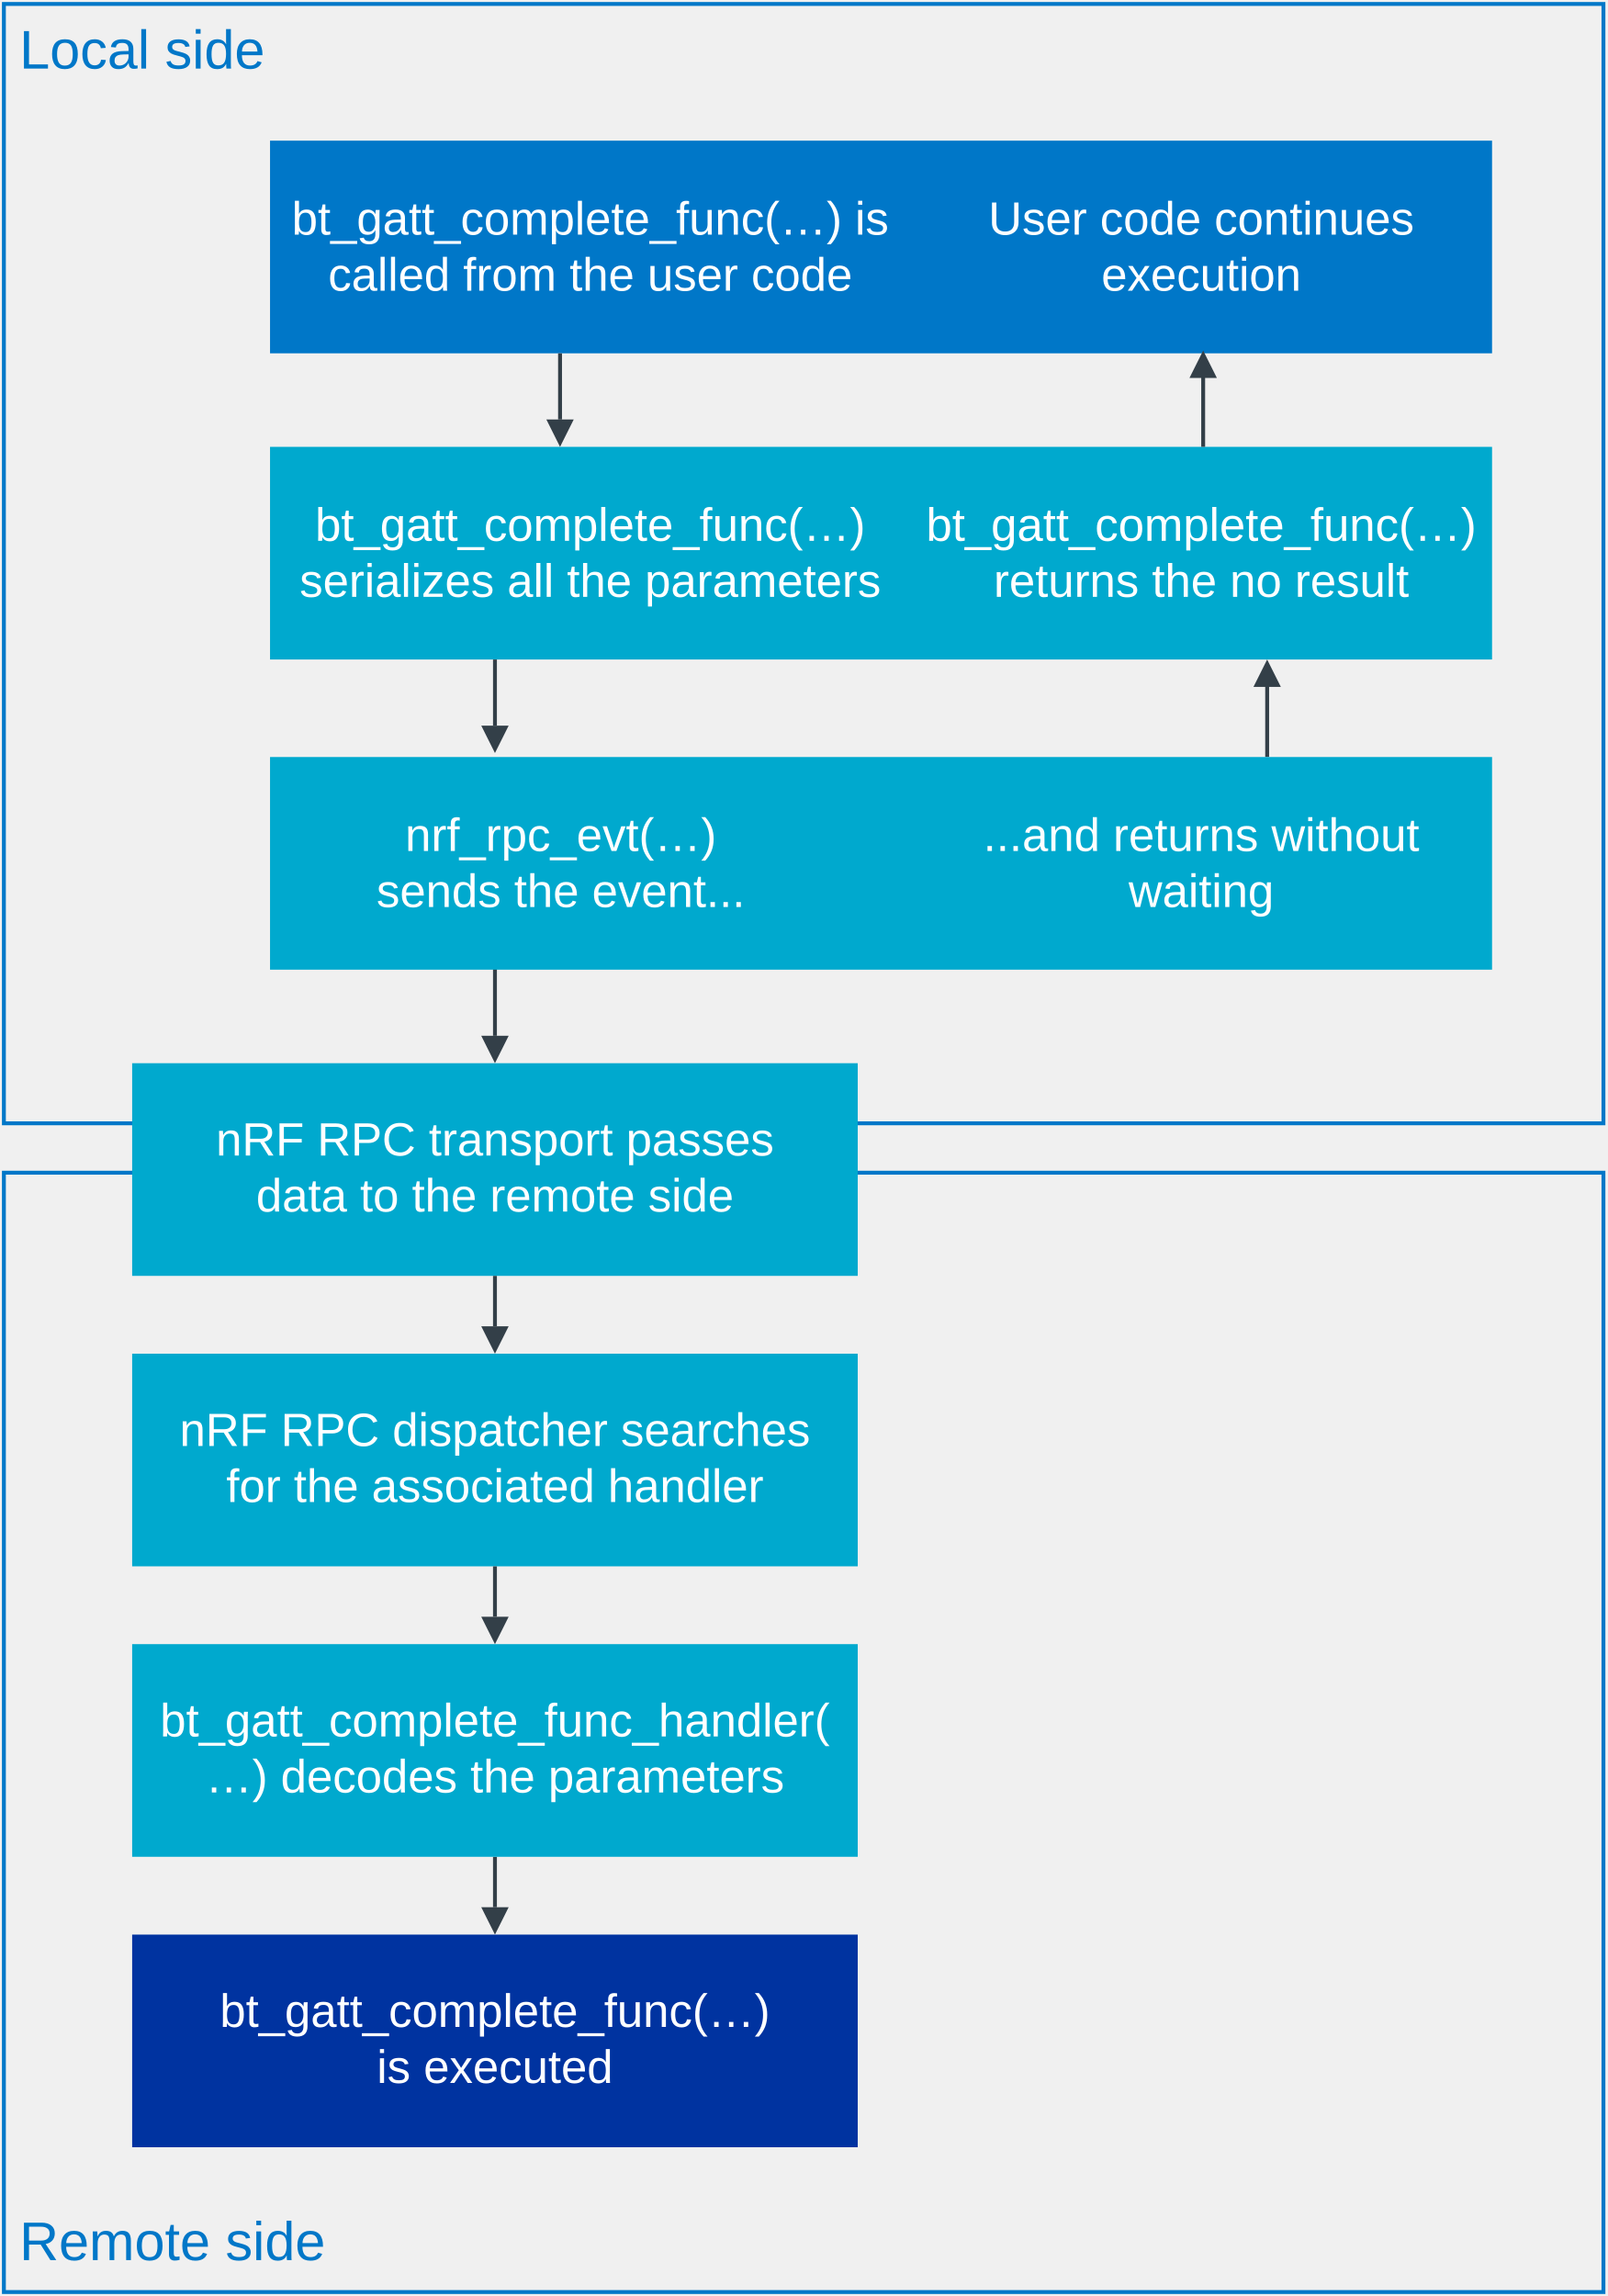
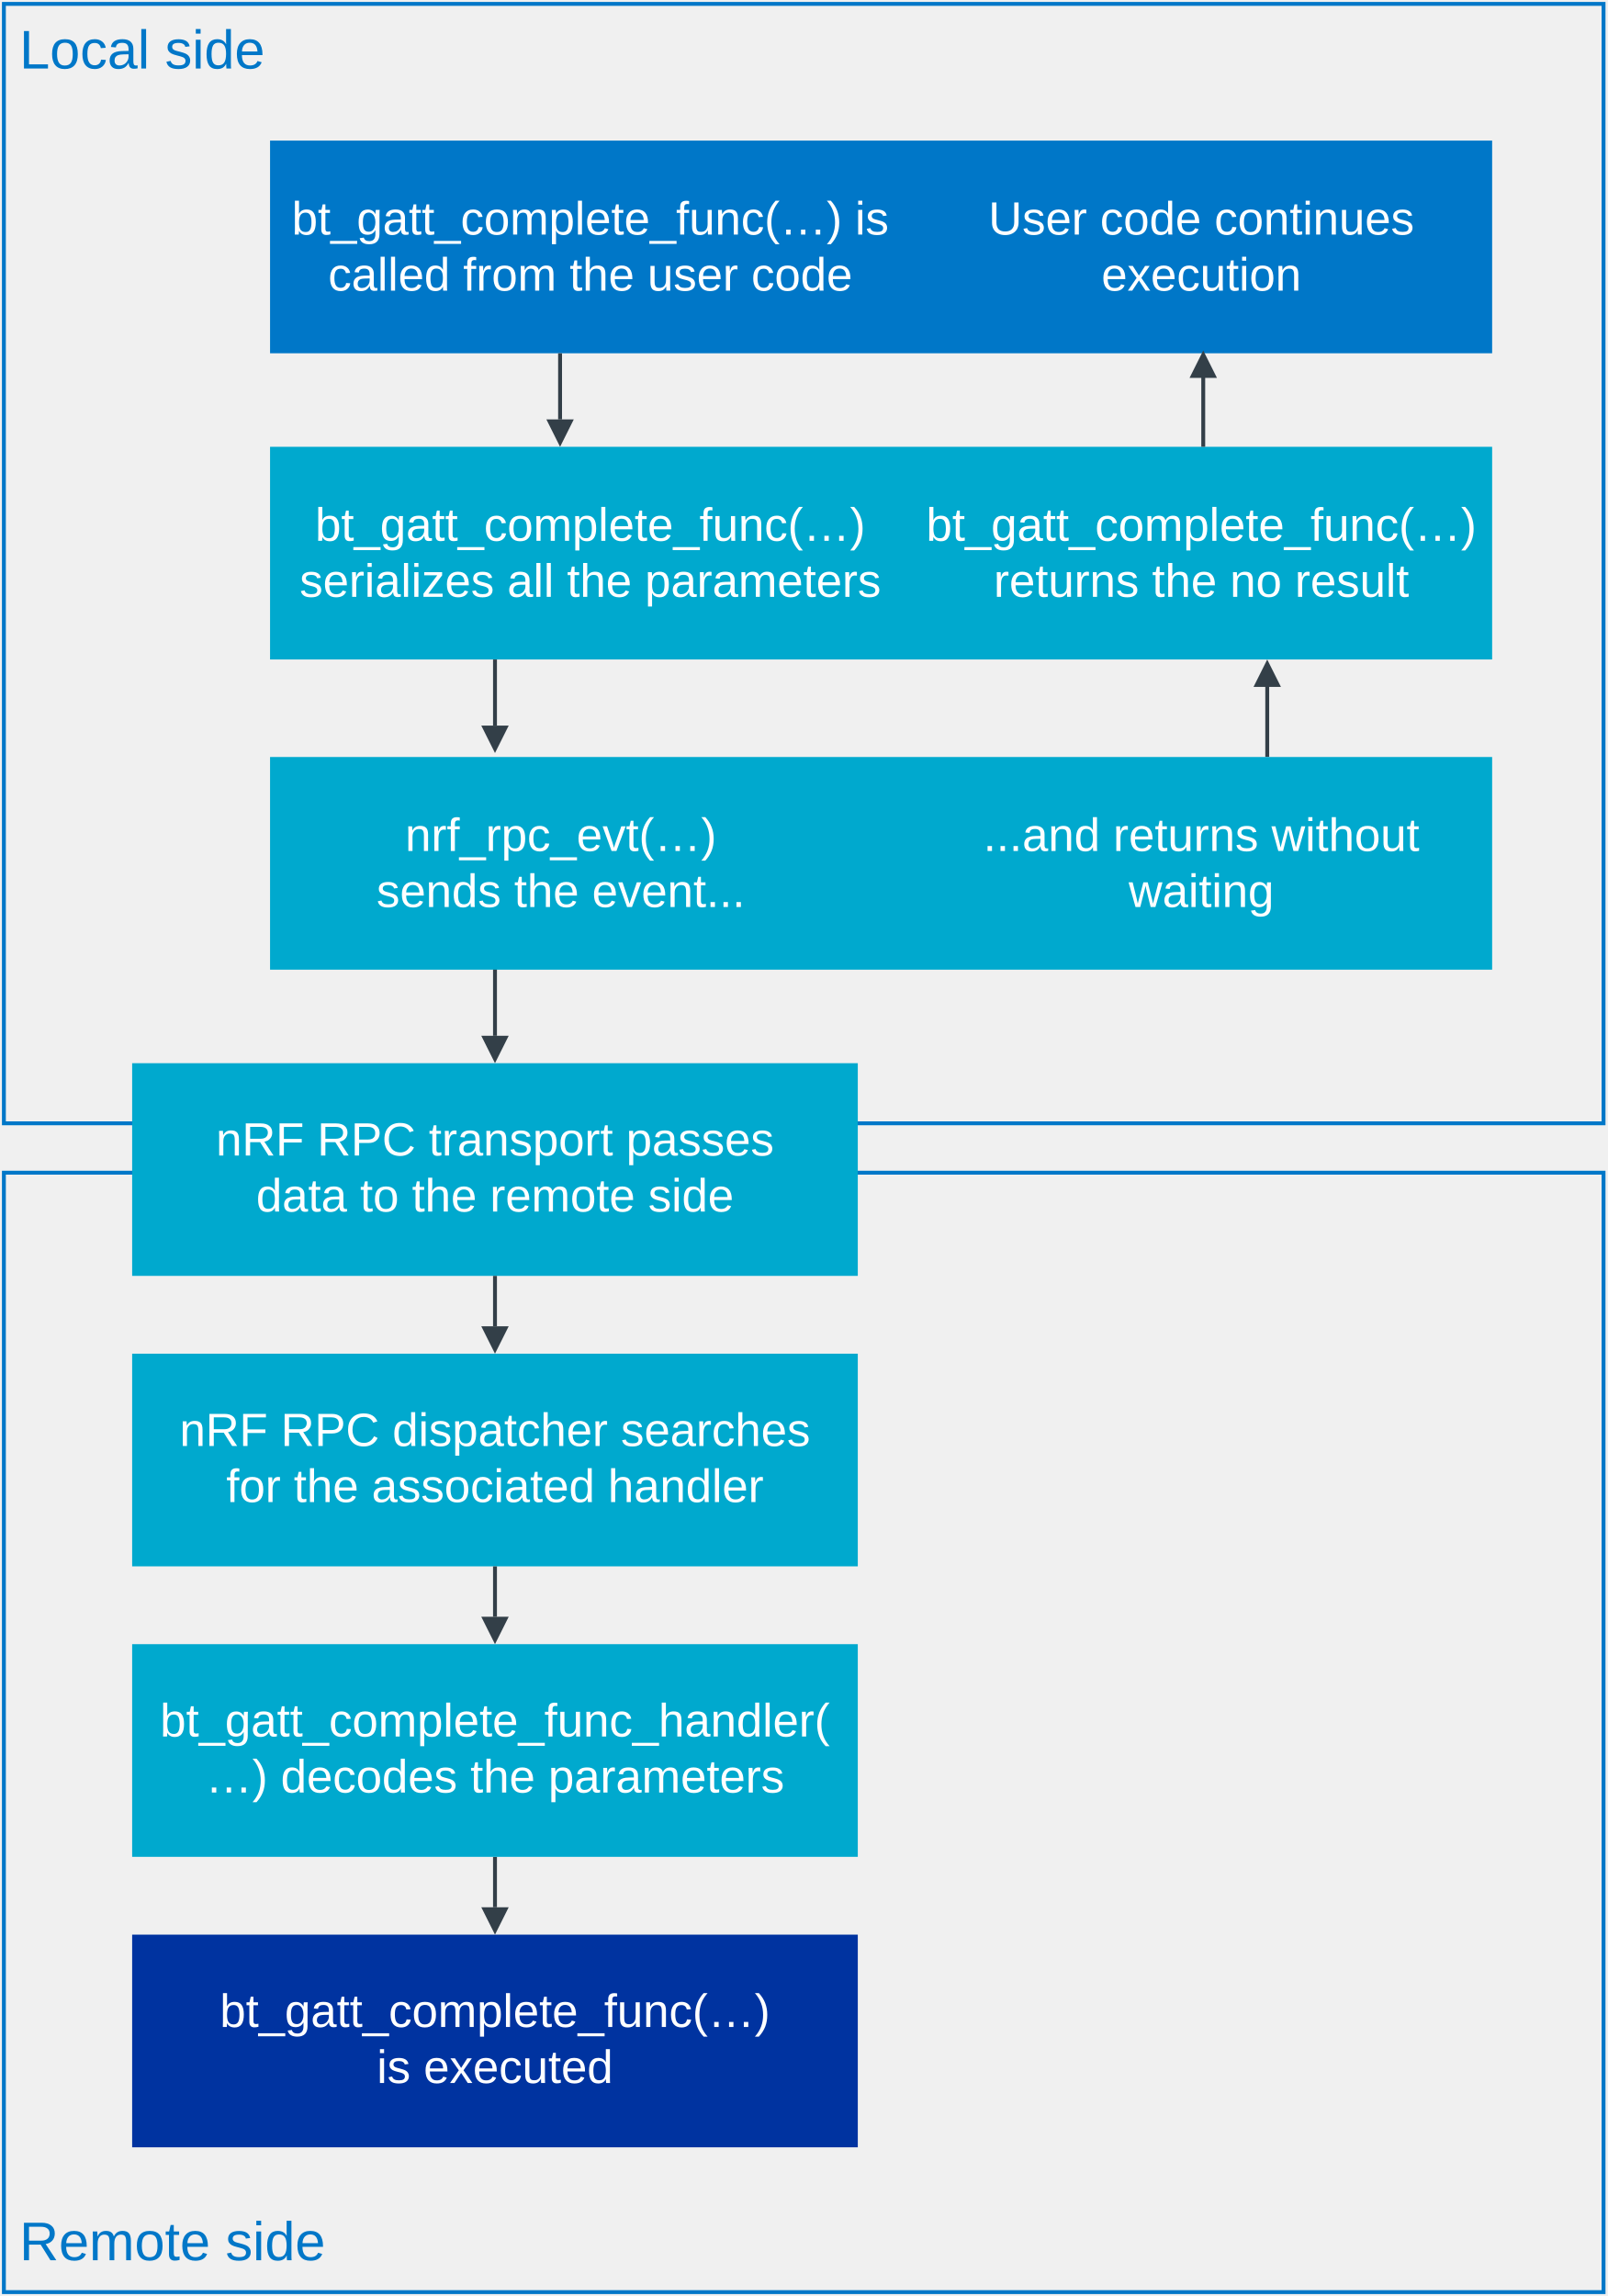
- <svg xmlns="http://www.w3.org/2000/svg" xmlns:xlink="http://www.w3.org/1999/xlink" width="5.736in" height="8.193in" viewBox="0 0 413.024 589.905" xml:space="preserve" color-interpolation-filters="sRGB" class="st12">
-   <style type="text/css">
- 	
- 		.st1 {fill:none;stroke:#0077c8;stroke-width:1}
- 		.st2 {fill:#0077c8;font-family:Arial;font-size:1.167em}
- 		.st3 {fill:#0033a0;stroke:none;stroke-width:1}
- 		.st4 {fill:none;stroke:none;stroke-width:1}
- 		.st5 {fill:#ffffff;font-family:Arial;font-size:1em}
- 		.st6 {font-size:1em}
- 		.st7 {fill:#0077c8;stroke:none;stroke-width:1}
- 		.st8 {fill:#00a9ce;stroke:none;stroke-width:1}
- 		.st9 {marker-start:url(#mrkr4-59);stroke:#333f48;stroke-linecap:butt;stroke-width:1}
- 		.st10 {fill:#333f48;fill-opacity:1;stroke:#333f48;stroke-opacity:1;stroke-width:0.284}
- 		.st11 {marker-end:url(#mrkr4-65);stroke:#333f48;stroke-linecap:butt;stroke-width:1}
- 		.st12 {fill:none;fill-rule:evenodd;font-size:12px;overflow:visible;stroke-linecap:square;stroke-miterlimit:3}
- 	
- 	</style>
+ <svg xmlns="http://www.w3.org/2000/svg" xmlns:xlink="http://www.w3.org/1999/xlink" width="550.698" height="786.54" class="st12" color-interpolation-filters="sRGB" viewBox="0 0 413.024 589.905" xml:space="preserve">
+   <style type="text/css">.st1{fill:none;stroke:#0077c8;stroke-width:1}.st2{fill:#0077c8;font-family:Arial;font-size:1.167em}.st3,.st4{fill:#0033a0;stroke:none;stroke-width:1}.st4{fill:none}.st5{fill:#fff;font-family:Arial;font-size:1em}.st6{font-size:1em}.st7{fill:#0077c8;stroke:none}.st7,.st8,.st9{stroke-width:1}.st8{fill:#00a9ce;stroke:none}.st9{marker-start:url(#mrkr4-59);stroke-linecap:butt}.st10,.st11,.st9{stroke:#333f48}.st10{fill:#333f48;fill-opacity:1;stroke-opacity:1;stroke-width:.284}.st11{marker-end:url(#mrkr4-65);stroke-linecap:butt;stroke-width:1}.st12{fill:none;fill-rule:evenodd;font-size:12px;overflow:visible;stroke-linecap:square;stroke-miterlimit:3}</style>
  <defs id="Markers">
    <g id="lend4">
-       <path d="M 2 1 L 0 0 L 2 -1 L 2 1 " style="stroke:none" />
+       <path d="M 2 1 L 0 0 L 2 -1 L 2 1" style="stroke:none" />
    </g>
-     <marker id="mrkr4-59" class="st10" refX="6.68" orient="auto" markerUnits="strokeWidth" overflow="visible">
-       <use xlink:href="#lend4" transform="scale(3.52) " />
+     <marker id="mrkr4-59" class="st10" markerUnits="strokeWidth" orient="auto" overflow="visible" refX="6.68">
+       <use transform="scale(3.52)" xlink:href="#lend4" />
    </marker>
-     <marker id="mrkr4-65" class="st10" refX="-7.04" orient="auto" markerUnits="strokeWidth" overflow="visible">
-       <use xlink:href="#lend4" transform="scale(-3.52,-3.52) " />
+     <marker id="mrkr4-65" class="st10" markerUnits="strokeWidth" orient="auto" overflow="visible" refX="-7.04">
+       <use transform="scale(-3.52,-3.52)" xlink:href="#lend4" />
    </marker>
  </defs>
  <g>
    <g id="shape64-1" transform="translate(1,-301.297)">
-       <rect x="0" y="302.297" width="411.024" height="287.608" class="st1" />
+       <rect width="411.024" height="287.608" x="0" y="302.297" class="st1" />
      <text x="4" y="318.9" class="st2">Local side</text>
    </g>
    <g id="shape65-4" transform="translate(1,-1)">
-       <rect x="0" y="302.297" width="411.024" height="287.608" class="st1" />
+       <rect width="411.024" height="287.608" x="0" y="302.297" class="st1" />
      <text x="4" y="581.71" class="st2">Remote side</text>
    </g>
    <g id="group89-7" transform="translate(33.9569,-38.2023)">
      <g id="shape87-8">
-         <rect x="0" y="535.265" width="186.451" height="54.64" class="st3" />
+         <rect width="186.451" height="54.64" x="0" y="535.265" class="st3" />
      </g>
      <g id="shape88-10" transform="translate(2.23821E-13,-9.04664)">
-         <rect x="0" y="553.359" width="186.451" height="36.547" class="st4" />
-         <text x="22.52" y="568.03" class="st5">bt_gatt_complete_func(…) <tspan x="62.87" dy="1.2em" class="st6">is executed</tspan>
+         <rect width="186.451" height="36.547" x="0" y="553.359" class="st4" />
+         <text x="22.52" y="568.03" class="st5">bt_gatt_complete_func(…) <tspan x="62.87" class="st6" dy="1.2em">is executed</tspan>
        </text>
      </g>
    </g>
    <g id="group90-14" transform="translate(69.39,-499.142)">
      <g id="shape66-15">
-         <rect x="0" y="535.265" width="314.01" height="54.64" class="st7" />
+         <rect width="314.01" height="54.64" x="0" y="535.265" class="st7" />
      </g>
      <g id="shape67-17" transform="translate(7.99361E-14,-8.61842)">
-         <rect x="0" y="553.359" width="164.573" height="36.547" class="st4" />
-         <text x="5.58" y="568.03" class="st5">bt_gatt_complete_func(…) is <tspan x="14.92" dy="1.2em" class="st6">called from the user code</tspan>
+         <rect width="164.573" height="36.547" x="0" y="553.359" class="st4" />
+         <text x="5.58" y="568.03" class="st5">bt_gatt_complete_func(…) is <tspan x="14.92" class="st6" dy="1.2em">called from the user code</tspan>
        </text>
      </g>
      <g id="shape68-21" transform="translate(164.573,-8.61842)">
-         <rect x="0" y="553.359" width="149.438" height="36.547" class="st4" />
-         <text x="20.02" y="568.03" class="st5">User code continues <tspan x="49.03" dy="1.2em" class="st6">execution</tspan>
+         <rect width="149.438" height="36.547" x="0" y="553.359" class="st4" />
+         <text x="20.02" y="568.03" class="st5">User code continues <tspan x="49.03" class="st6" dy="1.2em">execution</tspan>
        </text>
      </g>
    </g>
    <g id="group91-25" transform="translate(69.39,-420.469)">
      <g id="shape69-26">
-         <rect x="0" y="535.265" width="314.01" height="54.64" class="st8" />
+         <rect width="314.01" height="54.64" x="0" y="535.265" class="st8" />
      </g>
      <g id="shape70-28" transform="translate(7.99361E-14,-8.61842)">
-         <rect x="0" y="553.359" width="164.573" height="36.547" class="st4" />
-         <text x="11.58" y="568.03" class="st5">bt_gatt_complete_func(…) <tspan x="7.59" dy="1.2em" class="st6">serializes all the parameters</tspan>
+         <rect width="164.573" height="36.547" x="0" y="553.359" class="st4" />
+         <text x="11.58" y="568.03" class="st5">bt_gatt_complete_func(…) <tspan x="7.59" class="st6" dy="1.2em">serializes all the parameters</tspan>
        </text>
      </g>
      <g id="shape71-32" transform="translate(164.573,-8.61842)">
-         <rect x="0" y="553.359" width="149.438" height="36.547" class="st4" />
-         <text x="4.01" y="568.03" class="st5">bt_gatt_complete_func(…) <tspan x="21.36" dy="1.2em" class="st6">returns the no result</tspan>
+         <rect width="149.438" height="36.547" x="0" y="553.359" class="st4" />
+         <text x="4.01" y="568.03" class="st5">bt_gatt_complete_func(…) <tspan x="21.36" class="st6" dy="1.2em">returns the no result</tspan>
        </text>
      </g>
    </g>
    <g id="shape85-36" transform="translate(69.39,-111.748)">
-       <rect x="0" y="553.359" width="149.438" height="36.547" class="st4" />
-       <text x="8.35" y="568.03" class="st5">bt_start_adv_handler(…) <tspan x="10.01" dy="1.2em" class="st6">decodes the parameters</tspan>
+       <rect width="149.438" height="36.547" x="0" y="553.359" class="st4" />
+       <text x="8.35" y="568.03" class="st5">bt_start_adv_handler(…) <tspan x="10.01" class="st6" dy="1.2em">decodes the parameters</tspan>
      </text>
    </g>
    <g id="group93-40" transform="translate(33.9569,-262.099)">
      <g id="shape76-41">
-         <rect x="0" y="535.265" width="186.451" height="54.64" class="st8" />
+         <rect width="186.451" height="54.64" x="0" y="535.265" class="st8" />
      </g>
      <g id="shape77-43" transform="translate(13.8964,-9.04664)">
-         <rect x="0" y="553.359" width="158.659" height="36.547" class="st4" />
-         <text x="7.64" y="568.03" class="st5">nRF RPC transport passes <tspan x="17.96" dy="1.2em" class="st6">data to the remote side</tspan>
+         <rect width="158.659" height="36.547" x="0" y="553.359" class="st4" />
+         <text x="7.64" y="568.03" class="st5">nRF RPC transport passes <tspan x="17.96" class="st6" dy="1.2em">data to the remote side</tspan>
        </text>
      </g>
    </g>
    <g id="group94-47" transform="translate(33.9569,-187.466)">
      <g id="shape80-48">
-         <rect x="0" y="535.265" width="186.451" height="54.64" class="st8" />
+         <rect width="186.451" height="54.64" x="0" y="535.265" class="st8" />
      </g>
      <g id="shape81-50" transform="translate(0,-9.04664)">
-         <rect x="0" y="553.359" width="186.451" height="36.547" class="st4" />
-         <text x="12.19" y="568.03" class="st5">nRF RPC dispatcher searches <tspan x="24.18" dy="1.2em" class="st6">for the associated handler</tspan>
+         <rect width="186.451" height="36.547" x="0" y="553.359" class="st4" />
+         <text x="12.19" y="568.03" class="st5">nRF RPC dispatcher searches <tspan x="24.18" class="st6" dy="1.2em">for the associated handler</tspan>
        </text>
      </g>
    </g>
    <g id="shape102-54" transform="translate(302.08,-499.864)">
      <path d="M7.09 596.59 L7.09 596.95 L7.09 614.66" class="st9" />
    </g>
    <g id="shape103-60" transform="translate(136.82,-499.142)">
      <path d="M7.09 589.91 L7.09 606.9" class="st11" />
    </g>
    <g id="shape104-66" transform="translate(120.096,-420.469)">
      <path d="M7.09 589.91 L7.09 606.9" class="st11" />
    </g>
    <g id="shape105-71" transform="translate(318.521,-420.469)">
      <path d="M7.09 596.59 L7.09 596.95 L7.09 614.96" class="st9" />
    </g>
    <g id="shape109-76" transform="translate(120.096,-341.797)">
      <path d="M7.09 589.91 L7.09 607.92" class="st11" />
    </g>
    <g id="shape110-81" transform="translate(120.096,-262.099)">
      <path d="M7.09 589.91 L7.09 602.86" class="st11" />
    </g>
    <g id="shape113-86" transform="translate(120.096,-112.834)">
      <path d="M7.09 589.91 L7.09 602.86" class="st11" />
    </g>
    <g id="group114-91" transform="translate(69.39,-340.771)">
      <g id="shape115-92">
-         <rect x="0" y="535.265" width="314.01" height="54.64" class="st8" />
+         <rect width="314.01" height="54.64" x="0" y="535.265" class="st8" />
      </g>
      <g id="shape116-94" transform="translate(0,-8.61842)">
-         <rect x="0" y="553.359" width="149.438" height="36.547" class="st4" />
-         <text x="34.71" y="568.03" class="st5">nrf_rpc_evt(…) <tspan x="27.35" dy="1.2em" class="st6">sends the event...</tspan>
+         <rect width="149.438" height="36.547" x="0" y="553.359" class="st4" />
+         <text x="34.71" y="568.03" class="st5">nrf_rpc_evt(…) <tspan x="27.35" class="st6" dy="1.2em">sends the event...</tspan>
        </text>
      </g>
      <g id="shape117-98" transform="translate(164.573,-8.61842)">
-         <rect x="0" y="553.359" width="149.438" height="36.547" class="st4" />
-         <text x="18.69" y="568.03" class="st5">...and returns without <tspan x="56.04" dy="1.2em" class="st6">waiting</tspan>
+         <rect width="149.438" height="36.547" x="0" y="553.359" class="st4" />
+         <text x="18.69" y="568.03" class="st5">...and returns without <tspan x="56.04" class="st6" dy="1.2em">waiting</tspan>
        </text>
      </g>
    </g>
    <g id="shape121-102" transform="translate(120.096,-187.466)">
      <path d="M7.09 589.91 L7.09 602.86" class="st11" />
    </g>
    <g id="group122-107" transform="translate(33.9569,-112.834)">
      <g id="shape119-108">
-         <rect x="0" y="535.265" width="186.451" height="54.64" class="st8" />
+         <rect width="186.451" height="54.64" x="0" y="535.265" class="st8" />
      </g>
      <g id="shape120-110" transform="translate(6.39488E-14,-9.04664)">
-         <rect x="0" y="553.359" width="186.451" height="36.547" class="st4" />
-         <text x="7.16" y="568.03" class="st5">bt_gatt_complete_func_handler(<tspan x="18.85" dy="1.2em" class="st6">…) </tspan>decodes the parameters</text>
+         <rect width="186.451" height="36.547" x="0" y="553.359" class="st4" />
+         <text x="7.16" y="568.03" class="st5">bt_gatt_complete_func_handler(<tspan x="18.85" class="st6" dy="1.2em">…) </tspan>decodes the parameters</text>
      </g>
    </g>
  </g>
</svg>
